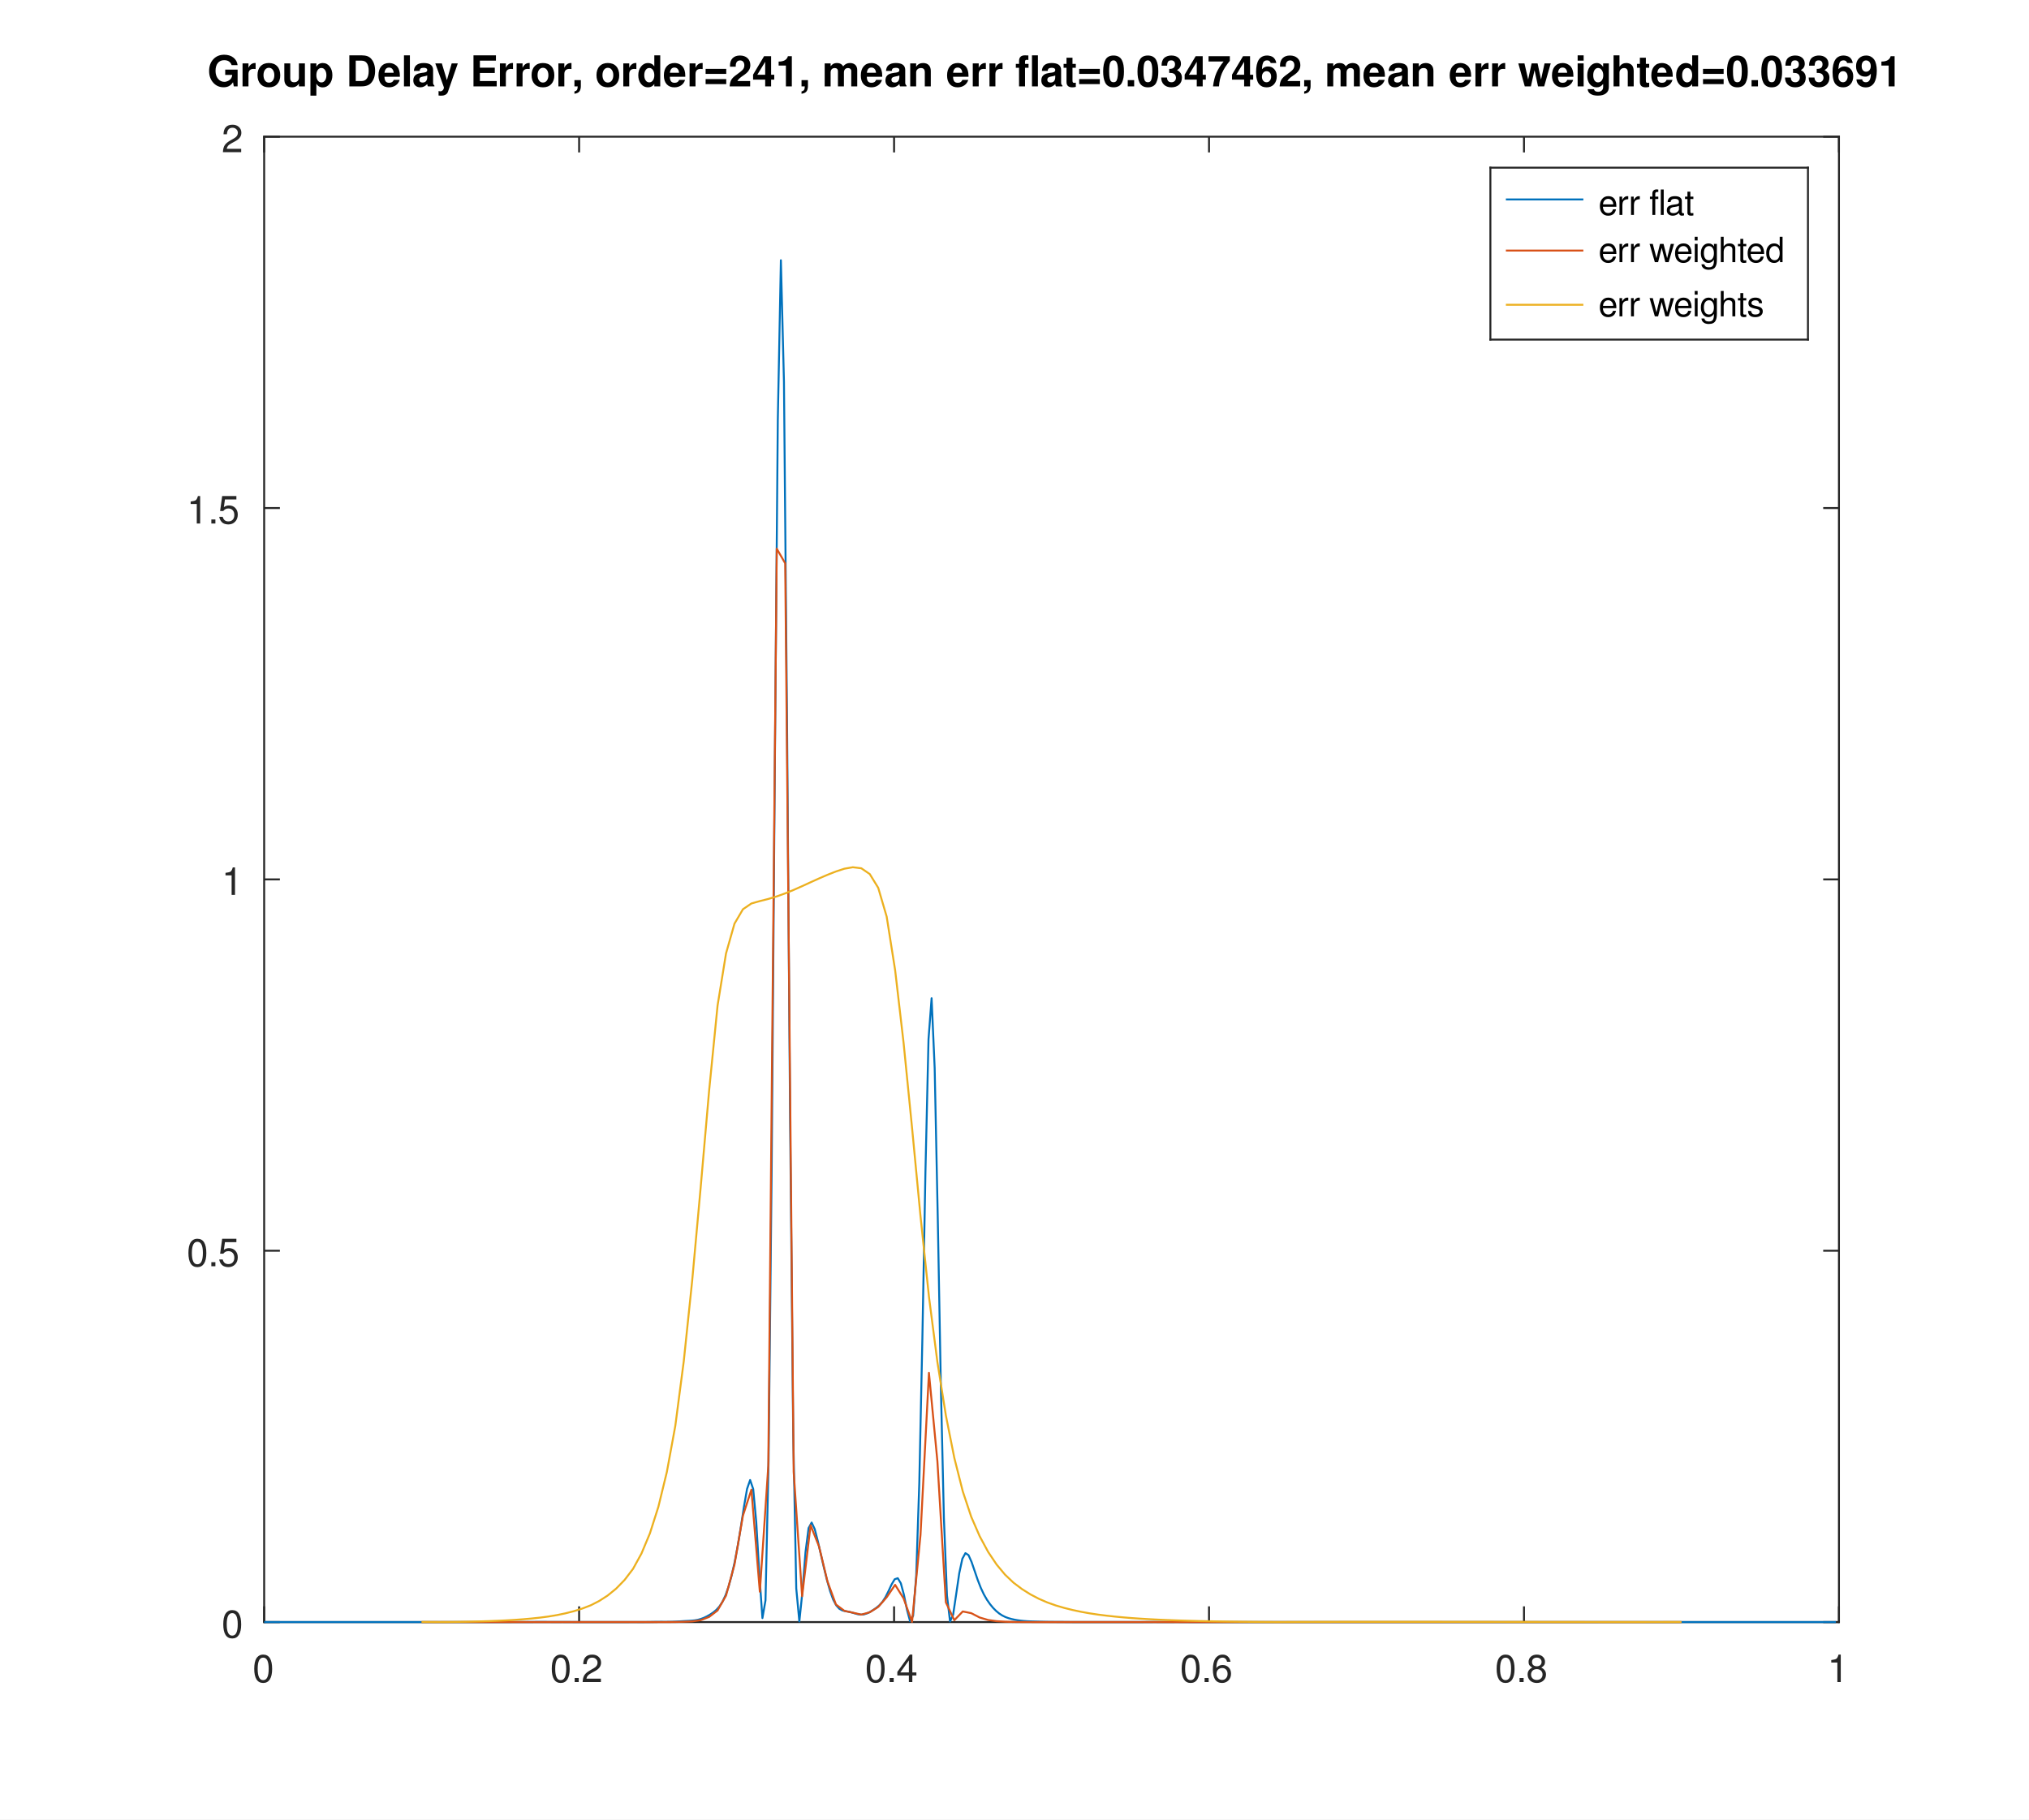
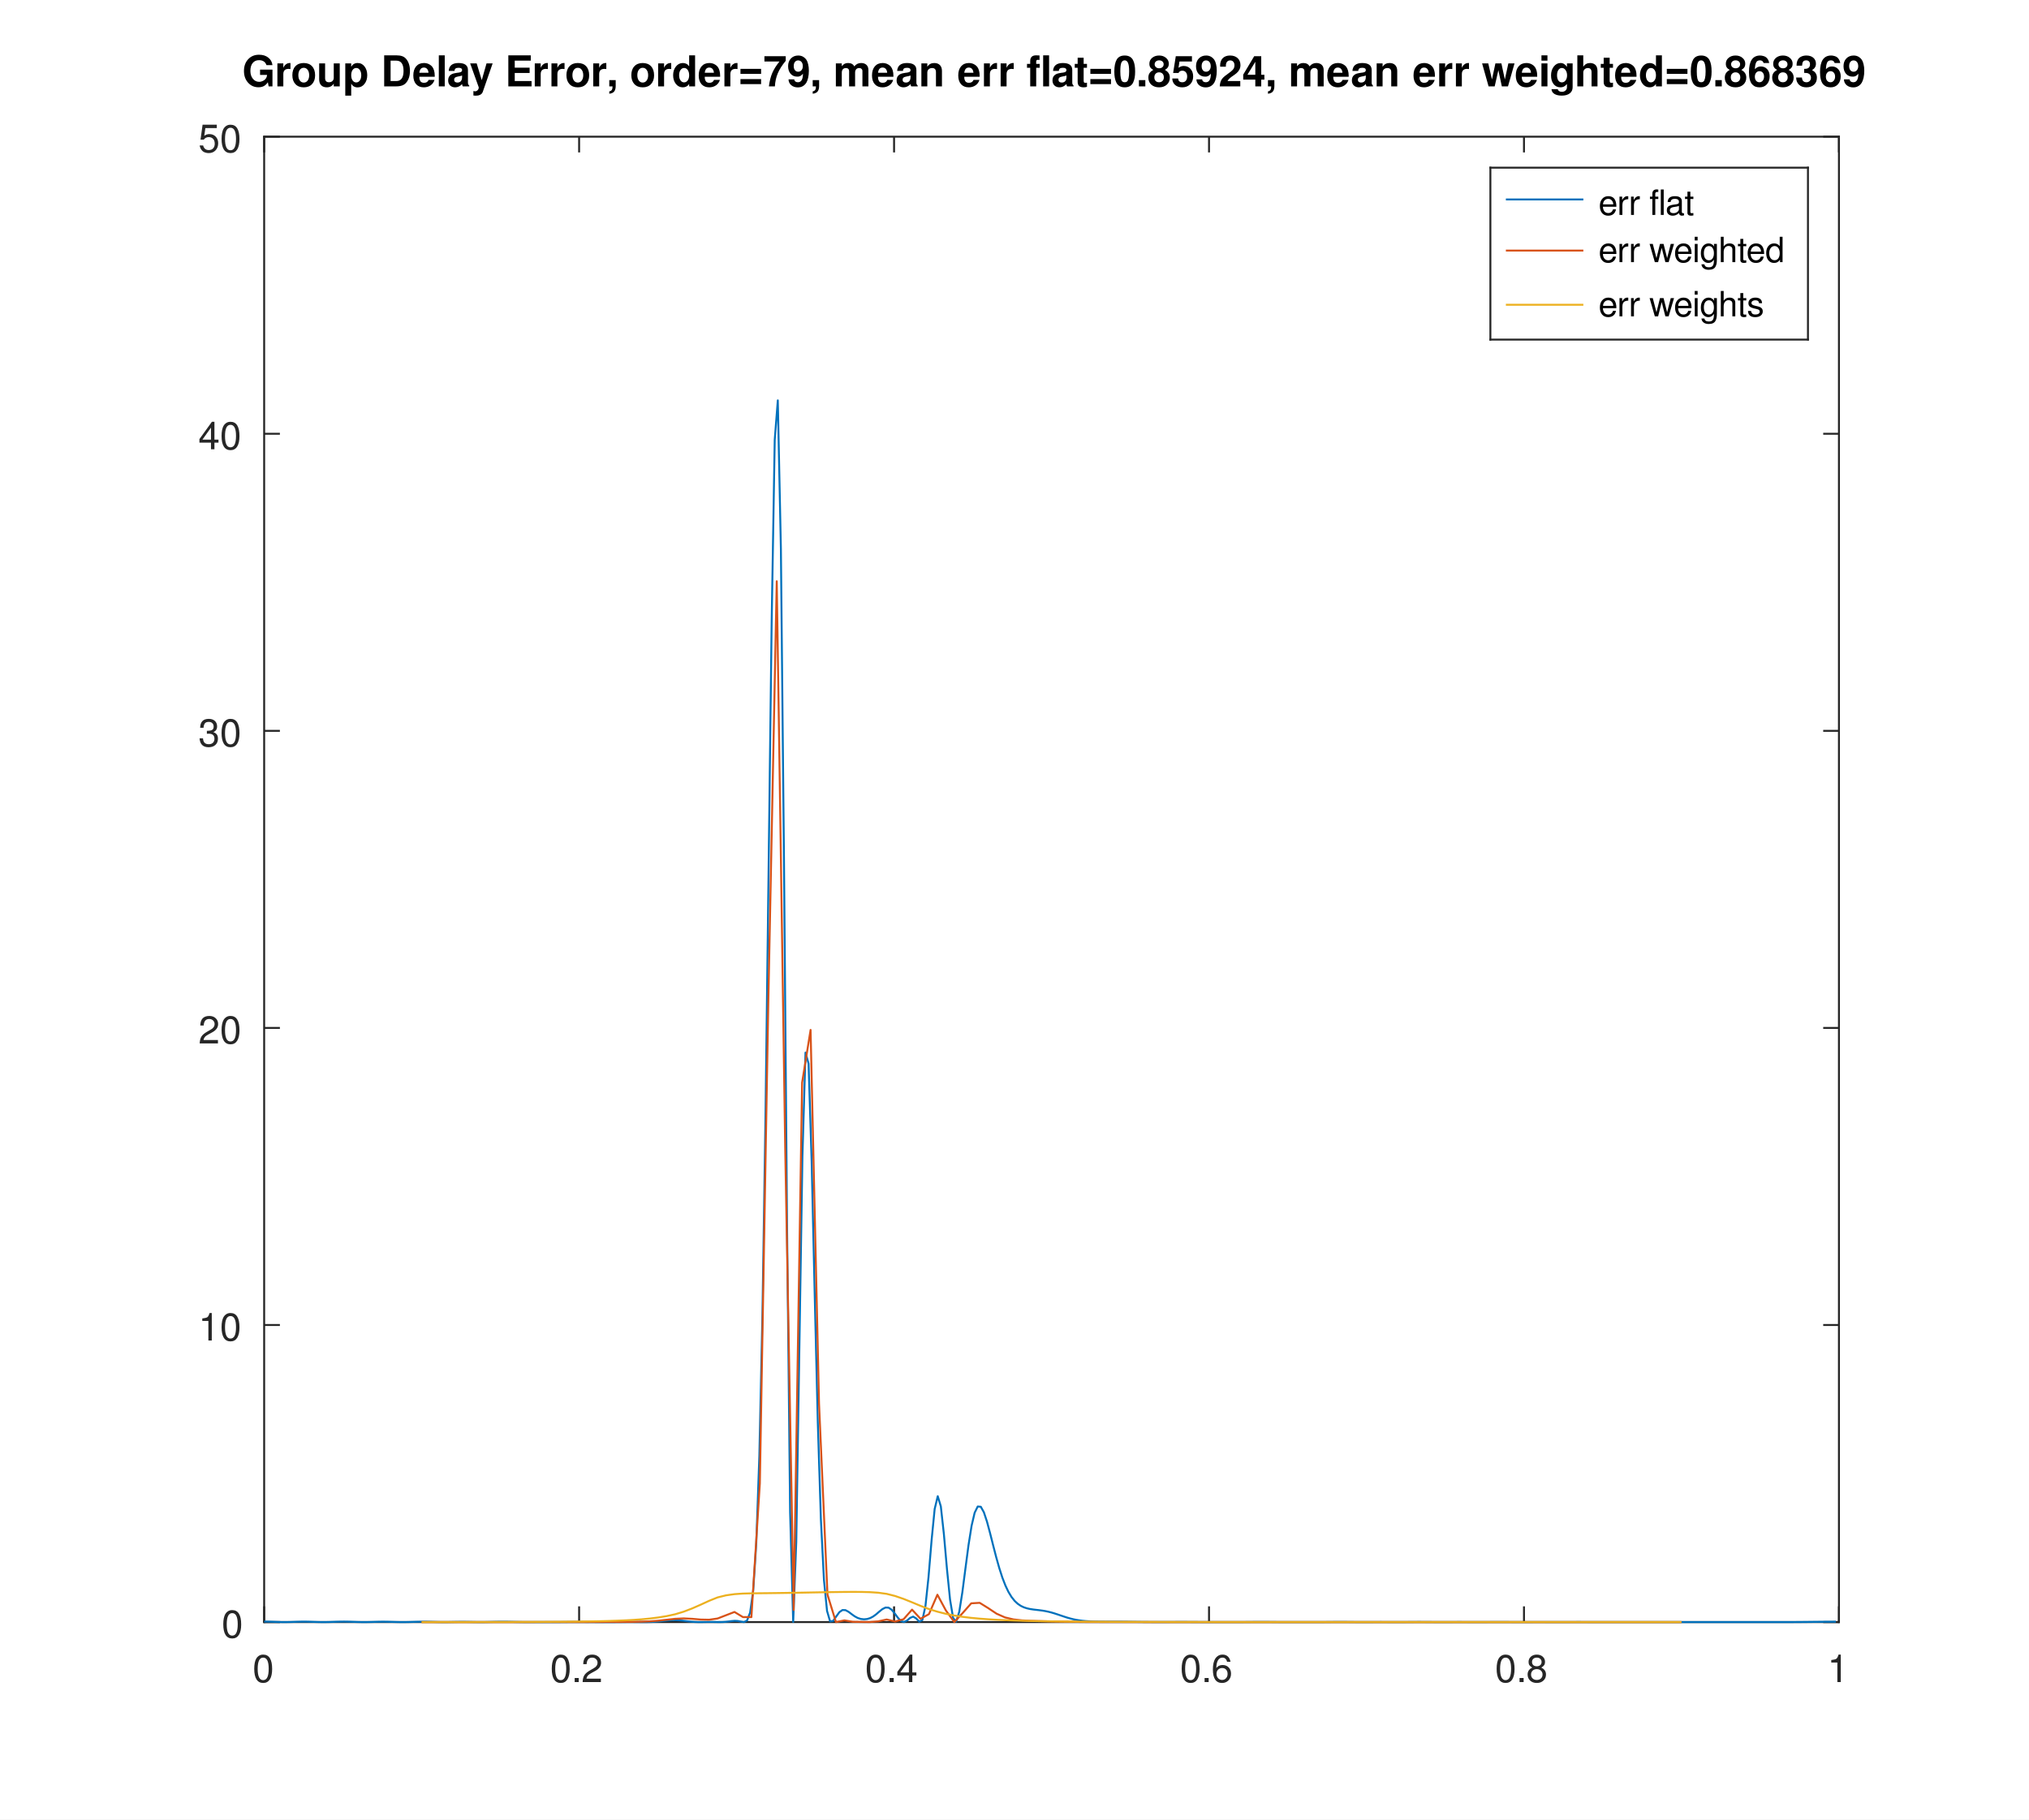
<svg xmlns="http://www.w3.org/2000/svg" height="470pt" viewBox="0 0 524 470" width="524pt">
  <defs />
  <polygon fill="#ffffff" points="0,0 524,0 524,470 0,470" />
  <g>
    <polygon fill="#ffffff" points="0,470 524,470 524,0 0,0" shape-rendering="crispEdges" />
    <clipPath id="cp00524470">
      <polygon points="0,470 524,470 524,0 0,0" />
    </clipPath>
    <g clip-path="url(#cp00524470)">
      <polygon fill="#ffffff" points="68.22,419.007 474.917,419.007 474.917,35.309 68.22,35.309" shape-rendering="crispEdges" />
      <polyline fill="none" points="68.22,419.007 68.22,414.943" stroke="#262626" stroke-linecap="butt" stroke-linejoin="miter" stroke-width="0.5" />
      <polyline fill="none" points="68.22,35.309 68.22,39.373" stroke="#262626" stroke-linecap="butt" stroke-linejoin="miter" stroke-width="0.5" />
      <polyline fill="none" points="149.56,419.007 149.56,414.943" stroke="#262626" stroke-linecap="butt" stroke-linejoin="miter" stroke-width="0.5" />
      <polyline fill="none" points="149.56,35.309 149.56,39.373" stroke="#262626" stroke-linecap="butt" stroke-linejoin="miter" stroke-width="0.5" />
      <polyline fill="none" points="230.899,419.007 230.899,414.943" stroke="#262626" stroke-linecap="butt" stroke-linejoin="miter" stroke-width="0.5" />
      <polyline fill="none" points="230.899,35.309 230.899,39.373" stroke="#262626" stroke-linecap="butt" stroke-linejoin="miter" stroke-width="0.5" />
      <polyline fill="none" points="312.238,419.007 312.238,414.943" stroke="#262626" stroke-linecap="butt" stroke-linejoin="miter" stroke-width="0.5" />
      <polyline fill="none" points="312.238,35.309 312.238,39.373" stroke="#262626" stroke-linecap="butt" stroke-linejoin="miter" stroke-width="0.5" />
      <polyline fill="none" points="393.578,419.007 393.578,414.943" stroke="#262626" stroke-linecap="butt" stroke-linejoin="miter" stroke-width="0.5" />
      <polyline fill="none" points="393.578,35.309 393.578,39.373" stroke="#262626" stroke-linecap="butt" stroke-linejoin="miter" stroke-width="0.5" />
      <polyline fill="none" points="474.917,419.007 474.917,414.943" stroke="#262626" stroke-linecap="butt" stroke-linejoin="miter" stroke-width="0.5" />
      <polyline fill="none" points="474.917,35.309 474.917,39.373" stroke="#262626" stroke-linecap="butt" stroke-linejoin="miter" stroke-width="0.5" />
      <g font-family="FreeSans" font-size="10" font-style="normal" font-weight="normal" transform="translate(65.2201,434.501) rotate(-0,3,-8)" xml:space="preserve">
        <text fill="rgb(38,38,38)" x="0 " y="-0">0</text>
      </g>
      <g font-family="FreeSans" font-size="10" font-style="normal" font-weight="normal" transform="translate(142.06,434.501) rotate(-0,7.5,-8)" xml:space="preserve">
        <text fill="rgb(38,38,38)" x="0 6 9 " y="-0">0.2</text>
      </g>
      <g font-family="FreeSans" font-size="10" font-style="normal" font-weight="normal" transform="translate(223.399,434.501) rotate(-0,7.5,-8)" xml:space="preserve">
        <text fill="rgb(38,38,38)" x="0 6 9 " y="-0">0.4</text>
      </g>
      <g font-family="FreeSans" font-size="10" font-style="normal" font-weight="normal" transform="translate(304.738,434.501) rotate(-0,7.5,-8)" xml:space="preserve">
        <text fill="rgb(38,38,38)" x="0 6 9 " y="-0">0.6</text>
      </g>
      <g font-family="FreeSans" font-size="10" font-style="normal" font-weight="normal" transform="translate(386.078,434.501) rotate(-0,7.5,-8)" xml:space="preserve">
        <text fill="rgb(38,38,38)" x="0 6 9 " y="-0">0.8</text>
      </g>
      <g font-family="FreeSans" font-size="10" font-style="normal" font-weight="normal" transform="translate(471.917,434.501) rotate(-0,3,-8)" xml:space="preserve">
        <text fill="rgb(38,38,38)" x="0 " y="-0">1</text>
      </g>
      <polyline fill="none" points="68.22,419.007 72.284,419.007" stroke="#262626" stroke-linecap="butt" stroke-linejoin="miter" stroke-width="0.5" />
      <polyline fill="none" points="474.917,419.007 470.853,419.007" stroke="#262626" stroke-linecap="butt" stroke-linejoin="miter" stroke-width="0.5" />
-       <polyline fill="none" points="68.22,323.082 72.284,323.082" stroke="#262626" stroke-linecap="butt" stroke-linejoin="miter" stroke-width="0.5" />
-       <polyline fill="none" points="474.917,323.082 470.853,323.082" stroke="#262626" stroke-linecap="butt" stroke-linejoin="miter" stroke-width="0.5" />
-       <polyline fill="none" points="68.22,227.158 72.284,227.158" stroke="#262626" stroke-linecap="butt" stroke-linejoin="miter" stroke-width="0.5" />
-       <polyline fill="none" points="474.917,227.158 470.853,227.158" stroke="#262626" stroke-linecap="butt" stroke-linejoin="miter" stroke-width="0.5" />
-       <polyline fill="none" points="68.22,131.234 72.284,131.234" stroke="#262626" stroke-linecap="butt" stroke-linejoin="miter" stroke-width="0.5" />
-       <polyline fill="none" points="474.917,131.234 470.853,131.234" stroke="#262626" stroke-linecap="butt" stroke-linejoin="miter" stroke-width="0.5" />
+       <polyline fill="none" points="68.22,342.267 72.284,342.267" stroke="#262626" stroke-linecap="butt" stroke-linejoin="miter" stroke-width="0.5" />
+       <polyline fill="none" points="474.917,342.267 470.853,342.267" stroke="#262626" stroke-linecap="butt" stroke-linejoin="miter" stroke-width="0.5" />
+       <polyline fill="none" points="68.22,265.528 72.284,265.528" stroke="#262626" stroke-linecap="butt" stroke-linejoin="miter" stroke-width="0.5" />
+       <polyline fill="none" points="474.917,265.528 470.853,265.528" stroke="#262626" stroke-linecap="butt" stroke-linejoin="miter" stroke-width="0.5" />
+       <polyline fill="none" points="68.22,188.788 72.284,188.788" stroke="#262626" stroke-linecap="butt" stroke-linejoin="miter" stroke-width="0.5" />
+       <polyline fill="none" points="474.917,188.788 470.853,188.788" stroke="#262626" stroke-linecap="butt" stroke-linejoin="miter" stroke-width="0.5" />
+       <polyline fill="none" points="68.22,112.049 72.284,112.049" stroke="#262626" stroke-linecap="butt" stroke-linejoin="miter" stroke-width="0.5" />
+       <polyline fill="none" points="474.917,112.049 470.853,112.049" stroke="#262626" stroke-linecap="butt" stroke-linejoin="miter" stroke-width="0.5" />
      <polyline fill="none" points="68.22,35.309 72.284,35.309" stroke="#262626" stroke-linecap="butt" stroke-linejoin="miter" stroke-width="0.5" />
      <polyline fill="none" points="474.917,35.309 470.853,35.309" stroke="#262626" stroke-linecap="butt" stroke-linejoin="miter" stroke-width="0.5" />
      <g font-family="FreeSans" font-size="10" font-style="normal" font-weight="normal" transform="translate(57.2239,423.007) rotate(-0,6,-4)" xml:space="preserve">
        <text fill="rgb(38,38,38)" x="0 " y="-0">0</text>
      </g>
-       <g font-family="FreeSans" font-size="10" font-style="normal" font-weight="normal" transform="translate(48.2239,327.082) rotate(-0,15,-4)" xml:space="preserve">
-         <text fill="rgb(38,38,38)" x="0 6 9 " y="-0">0.5</text>
+       <g font-family="FreeSans" font-size="10" font-style="normal" font-weight="normal" transform="translate(51.2239,346.267) rotate(-0,12,-4)" xml:space="preserve">
+         <text fill="rgb(38,38,38)" x="0 6 " y="-0">10</text>
      </g>
-       <g font-family="FreeSans" font-size="10" font-style="normal" font-weight="normal" transform="translate(57.2239,231.158) rotate(-0,6,-4)" xml:space="preserve">
-         <text fill="rgb(38,38,38)" x="0 " y="-0">1</text>
+       <g font-family="FreeSans" font-size="10" font-style="normal" font-weight="normal" transform="translate(51.2239,269.528) rotate(-0,12,-4)" xml:space="preserve">
+         <text fill="rgb(38,38,38)" x="0 6 " y="-0">20</text>
      </g>
-       <g font-family="FreeSans" font-size="10" font-style="normal" font-weight="normal" transform="translate(48.2239,135.234) rotate(-0,15,-4)" xml:space="preserve">
-         <text fill="rgb(38,38,38)" x="0 6 9 " y="-0">1.5</text>
+       <g font-family="FreeSans" font-size="10" font-style="normal" font-weight="normal" transform="translate(51.2239,192.788) rotate(-0,12,-4)" xml:space="preserve">
+         <text fill="rgb(38,38,38)" x="0 6 " y="-0">30</text>
      </g>
-       <g font-family="FreeSans" font-size="10" font-style="normal" font-weight="normal" transform="translate(57.2239,39.3095) rotate(-0,6,-4)" xml:space="preserve">
-         <text fill="rgb(38,38,38)" x="0 " y="-0">2</text>
+       <g font-family="FreeSans" font-size="10" font-style="normal" font-weight="normal" transform="translate(51.2239,116.049) rotate(-0,12,-4)" xml:space="preserve">
+         <text fill="rgb(38,38,38)" x="0 6 " y="-0">40</text>
+       </g>
+       <g font-family="FreeSans" font-size="10" font-style="normal" font-weight="normal" transform="translate(51.2239,39.3095) rotate(-0,12,-4)" xml:space="preserve">
+         <text fill="rgb(38,38,38)" x="0 6 " y="-0">50</text>
      </g>
      <polyline fill="none" points="68.22,419.007 474.917,419.007" stroke="#262626" stroke-dasharray="16,0" stroke-linecap="square" stroke-linejoin="miter" stroke-width="0.5" />
      <polyline fill="none" points="68.22,35.309 474.917,35.309" stroke="#262626" stroke-dasharray="16,0" stroke-linecap="square" stroke-linejoin="miter" stroke-width="0.5" />
      <polyline fill="none" points="68.22,419.007 68.22,35.309" stroke="#262626" stroke-dasharray="16,0" stroke-linecap="square" stroke-linejoin="miter" stroke-width="0.5" />
      <polyline fill="none" points="474.917,419.007 474.917,35.309" stroke="#262626" stroke-dasharray="16,0" stroke-linecap="square" stroke-linejoin="miter" stroke-width="0.5" />
-       <g font-family="FreeSans" font-size="11" font-style="normal" font-weight="bold" transform="translate(53.5686,25.3095) rotate(-0,218,0)" xml:space="preserve">
-         <text fill="rgb(0,0,0)" x="0 8 12 19 26 33 36 44 50 53 59 65 68 75 79 83 90 94 97 100 107 111 118 124 128 134 140 146 152 155 158 168 174 180 187 190 196 200 204 207 211 214 220 224 230 236 239 245 251 257 263 269 275 281 284 287 297 303 309 316 319 325 329 333 336 345 351 354 361 368 372 378 385 391 397 400 406 412 418 424 430 " y="-3">Group Delay Error, order=241, mean err flat=0.0347462, mean err weighted=0.033691</text>
+       <g font-family="FreeSans" font-size="11" font-style="normal" font-weight="bold" transform="translate(62.5686,25.3095) rotate(-0,209,0)" xml:space="preserve">
+         <text fill="rgb(0,0,0)" x="0 8 12 19 26 33 36 44 50 53 59 65 68 75 79 83 90 94 97 100 107 111 118 124 128 134 140 146 149 152 162 168 174 181 184 190 194 198 201 205 208 214 218 224 230 233 239 245 251 257 263 266 269 279 285 291 298 301 307 311 315 318 327 333 336 343 350 354 360 367 373 379 382 388 394 400 406 412 " y="-3">Group Delay Error, order=79, mean err flat=0.85924, mean err weighted=0.868369</text>
      </g>
-       <polyline fill="none" points="68.22,419.007 69.014,419.007 69.809,419.007 70.603,419.007 71.397,419.007 72.192,419.007 72.986,419.007 73.78,419.007 74.575,419.007 75.369,419.007 76.163,419.007 76.958,419.007 77.752,419.007 78.546,419.007 79.341,419.007 80.135,419.007 80.929,419.007 81.724,419.007 82.518,419.007 83.312,419.007 84.107,419.007 84.901,419.007 85.695,419.007 86.49,419.007 87.284,419.007 88.078,419.007 88.873,419.007 89.667,419.007 90.461,419.007 91.256,419.007 92.05,419.006 92.844,419.007 93.639,419.007 94.433,419.007 95.227,419.007 96.022,419.007 96.816,419.007 97.61,419.007 98.405,419.006 99.199,419.006 99.993,419.007 100.788,419.007 101.582,419.007 102.376,419.007 103.171,419.007 103.965,419.007 104.759,419.006 105.554,419.006 106.348,419.006 107.142,419.007 107.937,419.007 108.731,419.007 109.525,419.007 110.32,419.007 111.114,419.006 111.908,419.006 112.703,419.006 113.497,419.006 114.291,419.007 115.086,419.007 115.88,419.007 116.674,419.006 117.469,419.006 118.263,419.006 119.057,419.006 119.852,419.006 120.646,419.006 121.44,419.006 122.235,419.006 123.029,419.006 123.823,419.006 124.618,419.005 125.412,419.005 126.206,419.004 127.001,419.005 127.795,419.005 128.589,419.005 129.384,419.005 130.178,419.004 130.972,419.002 131.767,419 132.561,418.998 133.355,418.998 134.15,418.998 134.944,418.998 135.738,418.997 136.533,418.993 137.327,418.988 138.121,418.982 138.916,418.977 139.71,418.975 140.504,418.977 141.299,418.982 142.093,418.985 142.887,418.987 143.681,418.987 144.476,418.986 145.27,418.985 146.064,418.987 146.859,418.992 147.653,418.998 148.447,419.002 149.242,419.004 150.036,419.004 150.83,419.003 151.625,419.002 152.419,419.002 153.213,419.003 154.008,419.005 154.802,419.006 155.596,419.006 156.391,419.006 157.185,419.006 157.979,419.007 158.774,419.006 159.568,419.007 160.362,419.006 161.157,419.005 161.951,419.002 162.745,418.998 163.54,418.997 164.334,418.999 165.128,419 165.923,419.001 166.717,418.998 167.511,418.991 168.306,418.98 169.1,418.966 169.894,418.956 170.689,418.953 171.483,418.954 172.277,418.954 173.072,418.944 173.866,418.922 174.66,418.883 175.455,418.832 176.249,418.778 177.043,418.731 177.838,418.689 178.632,418.639 179.426,418.557 180.221,418.417 181.015,418.198 181.809,417.893 182.604,417.508 183.398,417.055 184.192,416.526 184.987,415.87 185.781,414.993 186.575,413.771 187.37,412.081 188.164,409.826 188.958,406.947 189.753,403.411 190.547,399.198 191.341,394.356 192.136,389.196 192.93,384.607 193.724,382.311 194.519,384.634 195.313,393.248 196.107,406.749 196.902,417.975 197.696,413.384 198.49,377.337 199.285,302.346 200.079,200.945 200.873,108.46 201.668,67.226 202.462,98.632 203.256,186.675 204.051,289.794 204.845,369.533 205.639,410.323 206.434,418.843 207.228,411.181 208.022,400.966 208.817,394.738 209.611,393.296 210.405,394.983 211.2,398.061 211.994,401.528 212.788,404.973 213.583,408.201 214.377,411.007 215.171,413.197 215.966,414.693 216.76,415.57 217.554,416.003 218.349,416.196 219.143,416.329 219.937,416.514 220.731,416.757 221.526,416.978 222.32,417.084 223.114,417.016 223.909,416.767 224.703,416.373 225.497,415.889 226.292,415.342 227.086,414.686 227.88,413.802 228.675,412.572 229.469,410.987 230.263,409.274 231.058,407.945 231.852,407.67 232.646,408.986 233.441,411.954 234.235,415.845 235.029,418.778 235.824,417.365 236.618,406.897 237.412,383.088 238.207,345.789 239.001,302.647 239.795,268.448 240.59,257.86 241.384,275.89 242.178,314.353 242.973,357.622 243.767,392.155 244.561,412.121 245.356,418.848 246.15,417.102 246.944,411.781 247.739,406.355 248.533,402.65 249.327,401.199 250.122,401.707 250.916,403.484 251.71,405.804 252.505,408.127 253.299,410.17 254.093,411.86 254.888,413.239 255.682,414.381 256.476,415.342 257.271,416.145 258.065,416.799 258.859,417.311 259.654,417.7 260.448,417.993 261.242,418.216 262.037,418.392 262.831,418.531 263.625,418.64 264.42,418.721 265.214,418.779 266.008,418.819 266.803,418.85 267.597,418.876 268.391,418.9 269.186,418.923 269.98,418.942 270.774,418.956 271.569,418.964 272.363,418.969 273.157,418.972 273.952,418.976 274.746,418.982 275.54,418.989 276.335,418.996 277.129,419 277.923,419.002 278.718,419.002 279.512,419.002 280.306,419.002 281.101,419.003 281.895,419.005 282.689,419.006 283.484,419.007 284.278,419.006 285.072,419.006 285.867,419.007 286.661,419.007 287.455,419.007 288.25,419.006 289.044,419.006 289.838,419.004 290.633,419.002 291.427,419.001 292.221,419.001 293.016,419.002 293.81,419.003 294.604,419.002 295.399,418.999 296.193,418.994 296.987,418.989 297.781,418.985 298.576,418.985 299.37,418.988 300.164,418.991 300.959,418.992 301.753,418.991 302.547,418.989 303.342,418.985 304.136,418.984 304.93,418.987 305.725,418.992 306.519,418.997 307.313,419.001 308.108,419.002 308.902,419.002 309.696,419.001 310.491,419 311.285,419 312.079,419.002 312.874,419.004 313.668,419.006 314.462,419.006 315.257,419.006 316.051,419.006 316.845,419.005 317.64,419.004 318.434,419.004 319.228,419.005 320.023,419.006 320.817,419.007 321.611,419.007 322.406,419.007 323.2,419.006 323.994,419.006 324.789,419.005 325.583,419.006 326.377,419.006 327.172,419.007 327.966,419.006 328.76,419.007 329.555,419.007 330.349,419.006 331.143,419.006 331.938,419.006 332.732,419.006 333.526,419.007 334.321,419.006 335.115,419.006 335.909,419.007 336.704,419.006 337.498,419.006 338.292,419.006 339.087,419.006 339.881,419.007 340.675,419.007 341.47,419.006 342.264,419.006 343.058,419.007 343.853,419.006 344.647,419.006 345.441,419.006 346.236,419.006 347.03,419.007 347.824,419.006 348.619,419.006 349.413,419.007 350.207,419.007 351.002,419.006 351.796,419.006 352.59,419.006 353.385,419.007 354.179,419.006 354.973,419.006 355.768,419.006 356.562,419.007 357.356,419.006 358.151,419.006 358.945,419.006 359.739,419.007 360.534,419.007 361.328,419.006 362.122,419.006 362.917,419.007 363.711,419.007 364.505,419.006 365.3,419.006 366.094,419.006 366.888,419.007 367.683,419.006 368.477,419.006 369.271,419.006 370.066,419.007 370.86,419.006 371.654,419.006 372.449,419.006 373.243,419.007 374.037,419.007 374.832,419.006 375.626,419.006 376.42,419.007 377.215,419.007 378.009,419.006 378.803,419.006 379.597,419.006 380.392,419.007 381.186,419.006 381.98,419.006 382.775,419.006 383.569,419.007 384.363,419.007 385.158,419.006 385.952,419.006 386.746,419.007 387.541,419.007 388.335,419.006 389.129,419.006 389.924,419.007 390.718,419.007 391.512,419.006 392.307,419.006 393.101,419.007 393.895,419.007 394.69,419.007 395.484,419.006 396.278,419.006 397.073,419.007 397.867,419.007 398.661,419.006 399.456,419.006 400.25,419.007 401.044,419.007 401.839,419.006 402.633,419.006 403.427,419.007 404.222,419.007 405.016,419.007 405.81,419.006 406.605,419.007 407.399,419.007 408.193,419.007 408.988,419.006 409.782,419.007 410.576,419.007 411.371,419.007 412.165,419.006 412.959,419.007 413.754,419.007 414.548,419.007 415.342,419.007 416.137,419.007 416.931,419.007 417.725,419.007 418.52,419.007 419.314,419.007 420.108,419.007 420.903,419.007 421.697,419.007 422.491,419.007 423.286,419.007 424.08,419.007 424.874,419.007 425.669,419.007 426.463,419.007 427.257,419.007 428.052,419.007 428.846,419.007 429.64,419.007 430.435,419.007 431.229,419.007 432.023,419.007 432.818,419.007 433.612,419.007 434.406,419.007 435.201,419.007 435.995,419.007 436.789,419.007 437.584,419.007 438.378,419.007 439.172,419.007 439.967,419.007 440.761,419.007 441.555,419.007 442.35,419.007 443.144,419.007 443.938,419.007 444.733,419.007 445.527,419.007 446.321,419.007 447.116,419.007 447.91,419.007 448.704,419.007 449.499,419.007 450.293,419.007 451.087,419.007 451.882,419.007 452.676,419.007 453.47,419.007 454.264,419.007 455.059,419.007 455.853,419.007 456.647,419.007 457.442,419.007 458.236,419.007 459.03,419.007 459.825,419.007 460.619,419.007 461.413,419.007 462.208,419.007 463.002,419.007 463.796,419.007 464.591,419.007 465.385,419.007 466.179,419.007 466.974,419.007 467.768,419.007 468.562,419.007 469.357,419.007 470.151,419.007 470.945,419.007 471.74,419.007 472.534,419.007 473.328,419.007 474.123,419.007" stroke="#0071bc" stroke-linecap="butt" stroke-linejoin="round" stroke-width="0.5" />
-       <polyline fill="none" points="108.89,419.007 111.073,419.007 113.257,419.007 115.441,419.007 117.624,419.007 119.808,419.007 121.991,419.007 124.175,419.007 126.359,419.007 128.542,419.007 130.726,419.007 132.91,419.007 135.093,419.007 137.277,419.006 139.46,419.006 141.644,419.006 143.828,419.006 146.011,419.006 148.195,419.006 150.378,419.006 152.562,419.006 154.746,419.007 156.929,419.007 159.113,419.007 161.296,419.006 163.48,419.006 165.664,419.006 167.847,419.004 170.031,418.999 172.214,418.996 174.398,418.976 176.582,418.918 178.765,418.827 180.949,418.52 183.133,417.671 185.316,416.002 187.5,412.165 189.683,404.156 191.867,391.52 194.051,384.804 196.234,411.167 198.418,378.669 200.601,141.742 202.785,145.521 204.969,380.196 207.152,412.329 209.336,393.989 211.519,399.477 213.703,408.535 215.887,414.466 218.07,416.104 220.254,416.579 222.437,417.077 224.621,416.475 226.805,415.098 228.988,412.599 231.172,409.387 233.355,412.888 235.539,418.952 237.723,396.513 239.906,354.643 242.09,377.488 244.274,413.906 246.457,418.519 248.641,416.264 250.824,416.704 253.008,417.825 255.192,418.467 257.375,418.772 259.559,418.912 261.742,418.967 263.926,418.99 266.11,418.999 268.293,419.003 270.477,419.005 272.66,419.006 274.844,419.006 277.028,419.006 279.211,419.007 281.395,419.007 283.578,419.007 285.762,419.007 287.946,419.007 290.129,419.007 292.313,419.007 294.496,419.007 296.68,419.007 298.864,419.006 301.047,419.007 303.231,419.007 305.415,419.007 307.598,419.007 309.782,419.007 311.965,419.007 314.149,419.007 316.333,419.007 318.516,419.007 320.7,419.007 322.883,419.007 325.067,419.007 327.251,419.007 329.434,419.007 331.618,419.007 333.801,419.007 335.985,419.007 338.169,419.007 340.352,419.007 342.536,419.007 344.719,419.007 346.903,419.007 349.087,419.007 351.27,419.007 353.454,419.007 355.638,419.007 357.821,419.007 360.005,419.007 362.188,419.007 364.372,419.007 366.556,419.007 368.739,419.007 370.923,419.007 373.106,419.007 375.29,419.007 377.474,419.007 379.657,419.007 381.841,419.007 384.024,419.007 386.208,419.007 388.392,419.007 390.575,419.007 392.759,419.007 394.942,419.007 397.126,419.007 399.31,419.007 401.493,419.007 403.677,419.007 405.86,419.007 408.044,419.007 410.228,419.007 412.411,419.007 414.595,419.007 416.779,419.007 418.962,419.007 421.146,419.007 423.329,419.007 425.513,419.007 427.697,419.007 429.88,419.007 432.064,419.007 434.247,419.007" stroke="#d85218" stroke-linecap="butt" stroke-linejoin="round" stroke-width="0.5" />
-       <polyline fill="none" points="108.89,418.968 111.073,418.982 113.257,418.997 115.441,418.991 117.624,418.963 119.808,418.928 121.991,418.882 124.175,418.826 126.359,418.757 128.542,418.673 130.726,418.571 132.91,418.44 135.093,418.281 137.277,418.088 139.46,417.854 141.644,417.569 143.828,417.202 146.011,416.75 148.195,416.194 150.378,415.513 152.562,414.671 154.746,413.555 156.929,412.149 159.113,410.374 161.296,408.134 163.48,405.267 165.664,401.296 167.847,396.078 170.031,389.222 172.214,380.251 174.398,368.348 176.582,351.658 178.765,330.762 180.949,306.761 183.133,281.749 185.316,259.754 187.5,246.283 189.683,238.602 191.867,234.876 194.051,233.385 196.234,232.764 198.418,232.213 200.601,231.553 202.785,230.771 204.969,229.879 207.152,228.907 209.336,227.903 211.519,226.916 213.703,225.976 215.887,225.115 218.07,224.399 220.254,224.021 222.437,224.286 224.621,225.783 226.805,229.337 228.988,236.773 231.172,250.596 233.355,269.371 235.539,291.287 237.723,314.139 239.906,334.941 242.09,351.843 244.274,365.607 246.457,376.593 248.641,385.237 250.824,391.807 253.008,396.832 255.192,400.879 257.375,404.136 259.559,406.761 261.742,408.828 263.926,410.477 266.11,411.848 268.293,412.988 270.477,413.938 272.66,414.711 274.844,415.348 277.028,415.891 279.211,416.353 281.395,416.746 283.578,417.074 285.762,417.35 287.946,417.589 290.129,417.796 292.313,417.974 294.496,418.125 296.68,418.254 298.864,418.367 301.047,418.465 303.231,418.551 305.415,418.624 307.598,418.687 309.782,418.742 311.965,418.79 314.149,418.832 316.333,418.868 318.516,418.899 320.7,418.926 322.883,418.949 325.067,418.97 327.251,418.987 329.434,419 331.618,418.999 333.801,418.988 335.985,418.978 338.169,418.971 340.352,418.965 342.536,418.96 344.719,418.955 346.903,418.952 349.087,418.95 351.27,418.948 353.454,418.947 355.638,418.946 357.821,418.946 360.005,418.946 362.188,418.947 364.372,418.948 366.556,418.949 368.739,418.951 370.923,418.952 373.106,418.954 375.29,418.956 377.474,418.958 379.657,418.961 381.841,418.963 384.024,418.965 386.208,418.968 388.392,418.971 390.575,418.973 392.759,418.976 394.942,418.978 397.126,418.981 399.31,418.984 401.493,418.986 403.677,418.989 405.86,418.992 408.044,418.994 410.228,418.997 412.411,418.999 414.595,419.002 416.779,419.005 418.962,419.005 421.146,419.004 423.329,419.001 425.513,418.999 427.697,418.997 429.88,418.995 432.064,418.992 434.247,418.99" stroke="#ecb01f" stroke-linecap="butt" stroke-linejoin="round" stroke-width="0.5" />
+       <polyline fill="none" points="68.22,418.876 69.014,418.883 69.809,418.904 70.603,418.932 71.397,418.963 72.192,418.989 72.986,419.004 73.78,419.005 74.575,418.993 75.369,418.97 76.163,418.941 76.958,418.915 77.752,418.897 78.546,418.891 79.341,418.899 80.135,418.919 80.929,418.946 81.724,418.973 82.518,418.995 83.312,419.006 84.107,419.003 84.901,418.987 85.695,418.962 86.49,418.932 87.284,418.906 88.078,418.888 88.873,418.882 89.667,418.891 90.461,418.912 91.256,418.94 92.05,418.968 92.844,418.992 93.639,419.005 94.433,419.005 95.227,418.993 96.022,418.972 96.816,418.948 97.61,418.926 98.405,418.912 99.199,418.909 99.993,418.918 100.788,418.936 101.582,418.96 102.376,418.983 103.171,419 103.965,419.007 104.759,419.002 105.554,418.986 106.348,418.963 107.142,418.939 107.937,418.917 108.731,418.904 109.525,418.902 110.32,418.911 111.114,418.929 111.908,418.952 112.703,418.976 113.497,418.995 114.291,419.005 115.086,419.006 115.88,418.997 116.674,418.983 117.469,418.968 118.263,418.955 119.057,418.948 119.852,418.949 120.646,418.957 121.44,418.971 122.235,418.986 123.029,418.999 123.823,419.006 124.618,419.005 125.412,418.996 126.206,418.979 127.001,418.96 127.795,418.94 128.589,418.924 129.384,418.915 130.178,418.915 130.972,418.922 131.767,418.936 132.561,418.954 133.355,418.972 134.15,418.987 134.944,418.998 135.738,419.005 136.533,419.007 137.327,419.006 138.121,419.003 138.916,419.001 139.71,419.001 140.504,419.002 141.299,419.004 142.093,419.006 142.887,419.007 143.681,419.005 144.476,419.001 145.27,418.996 146.064,418.989 146.859,418.983 147.653,418.978 148.447,418.975 149.242,418.975 150.036,418.978 150.83,418.982 151.625,418.988 152.419,418.993 153.213,418.997 154.008,419.001 154.802,419.003 155.596,419.004 156.391,419.004 157.185,419.004 157.979,419.002 158.774,419 159.568,418.996 160.362,418.992 161.157,418.988 161.951,418.984 162.745,418.983 163.54,418.985 164.334,418.991 165.128,418.999 165.923,419.005 166.717,419.006 167.511,418.996 168.306,418.969 169.1,418.924 169.894,418.86 170.689,418.781 171.483,418.695 172.277,418.616 173.072,418.554 173.866,418.523 174.66,418.528 175.455,418.571 176.249,418.644 177.043,418.737 177.838,418.831 178.632,418.913 179.426,418.971 180.221,419.001 181.015,419.006 181.809,418.995 182.604,418.981 183.398,418.975 184.192,418.982 184.987,418.997 185.781,419.007 186.575,418.993 187.37,418.94 188.164,418.849 188.958,418.744 189.753,418.68 190.547,418.719 191.341,418.877 192.136,419.006 192.93,418.603 193.724,416.555 194.519,410.883 195.313,398.613 196.107,376.035 196.902,339.651 197.696,288.092 198.49,224.844 199.285,160.692 200.079,113.59 200.873,103.42 201.668,141.696 202.462,221.528 203.256,316.247 204.051,390.626 204.845,418.96 205.639,398.315 206.434,348.41 207.228,298.7 208.022,271.898 208.817,274.746 209.611,299.956 210.405,334.546 211.2,367.372 211.994,392.358 212.788,408.12 213.583,416.109 214.377,418.832 215.171,418.71 215.966,417.555 216.76,416.458 217.554,415.897 218.349,415.921 219.143,416.354 219.937,416.954 220.731,417.523 221.526,417.95 222.32,418.202 223.114,418.289 223.909,418.22 224.703,417.986 225.497,417.57 226.292,416.983 227.086,416.296 227.88,415.656 228.675,415.258 229.469,415.28 230.263,415.805 231.058,416.752 231.852,417.853 232.646,418.719 233.441,419.003 234.235,418.627 235.029,417.936 235.824,417.595 236.618,418.066 237.412,418.902 238.207,418.486 239.001,414.863 239.795,407.39 240.59,397.847 241.384,389.788 242.178,386.49 242.973,389.111 243.767,396.326 244.561,405.322 245.356,413.196 246.15,417.96 246.944,418.88 247.739,416.314 248.533,411.308 249.327,405.172 250.122,399.138 250.916,394.146 251.71,390.754 252.505,389.149 253.299,389.216 254.093,390.647 254.888,393.042 255.682,395.993 256.476,399.146 257.271,402.225 258.065,405.046 258.859,407.506 259.654,409.565 260.448,411.23 261.242,412.537 262.037,413.535 262.831,414.277 263.625,414.815 264.42,415.194 265.214,415.453 266.008,415.629 266.803,415.75 267.597,415.845 268.391,415.935 269.186,416.039 269.98,416.171 270.774,416.338 271.569,416.542 272.363,416.778 273.157,417.037 273.952,417.307 274.746,417.575 275.54,417.829 276.335,418.059 277.129,418.259 277.923,418.426 278.718,418.56 279.512,418.665 280.306,418.742 281.101,418.799 281.895,418.838 282.689,418.865 283.484,418.882 284.278,418.892 285.072,418.897 285.867,418.9 286.661,418.901 287.455,418.901 288.25,418.903 289.044,418.906 289.838,418.911 290.633,418.918 291.427,418.927 292.221,418.937 293.016,418.948 293.81,418.958 294.604,418.967 295.399,418.974 296.193,418.98 296.987,418.984 297.781,418.987 298.576,418.989 299.37,418.99 300.164,418.989 300.959,418.988 301.753,418.986 302.547,418.984 303.342,418.982 304.136,418.98 304.93,418.979 305.725,418.98 306.519,418.981 307.313,418.984 308.108,418.989 308.902,418.993 309.696,418.998 310.491,419.002 311.285,419.004 312.079,419.006 312.874,419.007 313.668,419.006 314.462,419.006 315.257,419.005 316.051,419.005 316.845,419.005 317.64,419.006 318.434,419.007 319.228,419.006 320.023,419.005 320.817,419.001 321.611,418.996 322.406,418.99 323.2,418.984 323.994,418.978 324.789,418.974 325.583,418.972 326.377,418.973 327.172,418.976 327.966,418.982 328.76,418.988 329.555,418.995 330.349,419.001 331.143,419.005 331.938,419.006 332.732,419.006 333.526,419.005 334.321,419.003 335.115,419.001 335.909,419 336.704,419 337.498,419.002 338.292,419.004 339.087,419.006 339.881,419.007 340.675,419.006 341.47,419.003 342.264,418.998 343.058,418.991 343.853,418.985 344.647,418.979 345.441,418.975 346.236,418.974 347.03,418.976 347.824,418.981 348.619,418.987 349.413,418.994 350.207,419 351.002,419.004 351.796,419.006 352.59,419.006 353.385,419.004 354.179,419.001 354.973,418.998 355.768,418.996 356.562,418.995 357.356,418.996 358.151,418.999 358.945,419.002 359.739,419.005 360.534,419.006 361.328,419.006 362.122,419.004 362.917,419 363.711,418.995 364.505,418.989 365.3,418.984 366.094,418.981 366.888,418.981 367.683,418.983 368.477,418.987 369.271,418.992 370.066,418.998 370.86,419.003 371.654,419.006 372.449,419.007 373.243,419.005 374.037,419.003 374.832,419 375.626,418.997 376.42,418.995 377.215,418.995 378.009,418.996 378.803,418.999 379.597,419.002 380.392,419.004 381.186,419.006 381.98,419.006 382.775,419.005 383.569,419.002 384.363,418.998 385.158,418.994 385.952,418.99 386.746,418.988 387.541,418.988 388.335,418.99 389.129,418.993 389.924,418.997 390.718,419.001 391.512,419.005 392.307,419.006 393.101,419.006 393.895,419.005 394.69,419.003 395.484,419 396.278,418.998 397.073,418.997 397.867,418.997 398.661,418.998 399.456,419 400.25,419.003 401.044,419.005 401.839,419.006 402.633,419.006 403.427,419.005 404.222,419.003 405.016,419.001 405.81,418.998 406.605,418.996 407.399,418.995 408.193,418.995 408.988,418.997 409.782,418.999 410.576,419.001 411.371,419.004 412.165,419.006 412.959,419.007 413.754,419.006 414.548,419.005 415.342,419.004 416.137,419.002 416.931,419.001 417.725,419 418.52,419 419.314,419.001 420.108,419.003 420.903,419.004 421.697,419.006 422.491,419.006 423.286,419.007 424.08,419.006 424.874,419.005 425.669,419.003 426.463,419.002 427.257,419.001 428.052,419.001 428.846,419.001 429.64,419.002 430.435,419.003 431.229,419.004 432.023,419.006 432.818,419.006 433.612,419.007 434.406,419.006 435.201,419.006 435.995,419.005 436.789,419.004 437.584,419.004 438.378,419.003 439.172,419.004 439.967,419.004 440.761,419.005 441.555,419.006 442.35,419.006 443.144,419.007 443.938,419.007 444.733,419.006 445.527,419.006 446.321,419.005 447.116,419.005 447.91,419.005 448.704,419.005 449.499,419.005 450.293,419.006 451.087,419.006 451.882,419.006 452.676,419.007 453.47,419.007 454.264,419.006 455.059,419.006 455.853,419.006 456.647,419.006 457.442,419.006 458.236,419.006 459.03,419.006 459.825,419.007 460.619,419.006 461.413,419.005 462.208,419.003 463.002,419 463.796,418.996 464.591,418.991 465.385,418.984 466.179,418.977 466.974,418.968 467.768,418.959 468.562,418.95 469.357,418.942 470.151,418.934 470.945,418.927 471.74,418.921 472.534,418.916 473.328,418.912 474.123,418.91" stroke="#0071bc" stroke-linecap="butt" stroke-linejoin="round" stroke-width="0.5" />
+       <polyline fill="none" points="108.89,419.006 111.073,419.006 113.257,419.007 115.441,419.006 117.624,419.006 119.808,419.006 121.991,419.006 124.175,419.006 126.359,419.006 128.542,419.005 130.726,419.005 132.91,419.004 135.093,419.002 137.277,419 139.46,418.998 141.644,418.997 143.828,418.996 146.011,418.996 148.195,418.994 150.378,418.99 152.562,418.984 154.746,418.976 156.929,418.968 159.113,418.962 161.296,418.955 163.48,418.941 165.664,418.903 167.847,418.814 170.031,418.646 172.214,418.4 174.398,418.161 176.582,418.059 178.765,418.163 180.949,418.351 183.133,418.397 185.316,418.082 187.5,417.238 189.683,416.395 191.867,417.716 194.051,417.728 196.234,383.192 198.418,258.978 200.601,150.144 202.785,296.621 204.969,415.897 207.152,279.653 209.336,266.04 211.519,362.552 213.703,411.925 215.887,419.007 218.07,418.562 220.254,418.933 222.437,418.965 224.621,418.993 226.805,418.817 228.988,418.34 231.172,418.856 233.355,418.266 235.539,415.791 237.723,418.149 239.906,416.955 242.09,411.938 244.274,415.999 246.457,418.998 248.641,416.64 250.824,414.162 253.008,414.033 255.192,415.388 257.375,416.841 259.559,417.806 261.742,418.32 263.926,418.565 266.11,418.682 268.293,418.749 270.477,418.803 272.66,418.855 274.844,418.902 277.028,418.939 279.211,418.964 281.395,418.978 283.578,418.985 285.762,418.989 287.946,418.992 290.129,418.994 292.313,418.996 294.496,418.999 296.68,419 298.864,419.001 301.047,419.002 303.231,419.003 305.415,419.003 307.598,419.004 309.782,419.005 311.965,419.005 314.149,419.005 316.333,419.006 318.516,419.006 320.7,419.006 322.883,419.006 325.067,419.006 327.251,419.006 329.434,419.007 331.618,419.007 333.801,419.006 335.985,419.006 338.169,419.006 340.352,419.006 342.536,419.006 344.719,419.006 346.903,419.006 349.087,419.006 351.27,419.006 353.454,419.006 355.638,419.006 357.821,419.006 360.005,419.006 362.188,419.006 364.372,419.006 366.556,419.006 368.739,419.006 370.923,419.006 373.106,419.006 375.29,419.006 377.474,419.006 379.657,419.006 381.841,419.006 384.024,419.006 386.208,419.006 388.392,419.006 390.575,419.006 392.759,419.006 394.942,419.006 397.126,419.006 399.31,419.006 401.493,419.006 403.677,419.006 405.86,419.006 408.044,419.006 410.228,419.006 412.411,419.007 414.595,419.007 416.779,419.007 418.962,419.007 421.146,419.007 423.329,419.007 425.513,419.007 427.697,419.006 429.88,419.006 432.064,419.006 434.247,419.006" stroke="#d85218" stroke-linecap="butt" stroke-linejoin="round" stroke-width="0.5" />
+       <polyline fill="none" points="108.89,419.005 111.073,419.006 113.257,419.006 115.441,419.006 117.624,419.005 119.808,419.003 121.991,419.002 124.175,418.999 126.359,418.997 128.542,418.993 130.726,418.989 132.91,418.984 135.093,418.978 137.277,418.97 139.46,418.96 141.644,418.949 143.828,418.934 146.011,418.916 148.195,418.894 150.378,418.867 152.562,418.833 154.746,418.789 156.929,418.732 159.113,418.661 161.296,418.572 163.48,418.457 165.664,418.298 167.847,418.089 170.031,417.815 172.214,417.456 174.398,416.98 176.582,416.313 178.765,415.477 180.949,414.517 183.133,413.516 185.316,412.636 187.5,412.098 189.683,411.79 191.867,411.641 194.051,411.582 196.234,411.557 198.418,411.535 200.601,411.508 202.785,411.477 204.969,411.441 207.152,411.403 209.336,411.362 211.519,411.323 213.703,411.285 215.887,411.251 218.07,411.222 220.254,411.207 222.437,411.218 224.621,411.278 226.805,411.42 228.988,411.717 231.172,412.27 233.355,413.021 235.539,413.898 237.723,414.812 239.906,415.644 242.09,416.32 244.274,416.871 246.457,417.31 248.641,417.656 250.824,417.919 253.008,418.12 255.192,418.281 257.375,418.412 259.559,418.517 261.742,418.599 263.926,418.665 266.11,418.72 268.293,418.766 270.477,418.804 272.66,418.835 274.844,418.86 277.028,418.882 279.211,418.9 281.395,418.916 283.578,418.929 285.762,418.94 287.946,418.95 290.129,418.958 292.313,418.965 294.496,418.971 296.68,418.976 298.864,418.981 301.047,418.985 303.231,418.988 305.415,418.991 307.598,418.994 309.782,418.996 311.965,418.998 314.149,419 316.333,419.001 318.516,419.002 320.7,419.003 322.883,419.004 325.067,419.005 327.251,419.006 329.434,419.006 331.618,419.006 333.801,419.006 335.985,419.005 338.169,419.005 340.352,419.005 342.536,419.005 344.719,419.005 346.903,419.004 349.087,419.004 351.27,419.004 353.454,419.004 355.638,419.004 357.821,419.004 360.005,419.004 362.188,419.004 364.372,419.004 366.556,419.004 368.739,419.004 370.923,419.004 373.106,419.004 375.29,419.005 377.474,419.005 379.657,419.005 381.841,419.005 384.024,419.005 386.208,419.005 388.392,419.005 390.575,419.005 392.759,419.005 394.942,419.005 397.126,419.006 399.31,419.006 401.493,419.006 403.677,419.006 405.86,419.006 408.044,419.006 410.228,419.006 412.411,419.006 414.595,419.006 416.779,419.006 418.962,419.007 421.146,419.006 423.329,419.006 425.513,419.006 427.697,419.006 429.88,419.006 432.064,419.006 434.247,419.006" stroke="#ecb01f" stroke-linecap="butt" stroke-linejoin="round" stroke-width="0.5" />
    </g>
    <clipPath id="cp00524470">
      <polygon points="0,470 524,470 524,0 0,0" />
    </clipPath>
    <g clip-path="url(#cp00524470)">
      <polygon fill="#ffffff" points="384.9,87.724 466.914,87.724 466.914,43.313 384.9,43.313" shape-rendering="crispEdges" />
      <polyline fill="none" points="384.9,87.724 466.914,87.724" stroke="#262626" stroke-dasharray="16,0" stroke-linecap="square" stroke-linejoin="miter" stroke-width="0.5" />
      <polyline fill="none" points="384.9,43.313 466.914,43.313" stroke="#262626" stroke-dasharray="16,0" stroke-linecap="square" stroke-linejoin="miter" stroke-width="0.5" />
      <polyline fill="none" points="384.9,87.724 384.9,43.313" stroke="#262626" stroke-dasharray="16,0" stroke-linecap="square" stroke-linejoin="miter" stroke-width="0.5" />
      <polyline fill="none" points="466.914,87.724 466.914,43.313" stroke="#262626" stroke-dasharray="16,0" stroke-linecap="square" stroke-linejoin="miter" stroke-width="0.5" />
      <polyline fill="none" points="388.901,51.517 408.91,51.517" stroke="#0071bc" stroke-linecap="butt" stroke-linejoin="round" stroke-width="0.5" />
      <g font-family="FreeSans" font-size="9" font-style="normal" font-weight="normal" transform="translate(412.912,55.5166) rotate(-0,-0,-4)" xml:space="preserve">
        <text fill="rgb(0,0,0)" x="0 5 8 11 13 16 18 23 " y="-0">err flat</text>
      </g>
      <polyline fill="none" points="388.901,64.72 408.91,64.72" stroke="#d85218" stroke-linecap="butt" stroke-linejoin="round" stroke-width="0.5" />
      <g font-family="FreeSans" font-size="9" font-style="normal" font-weight="normal" transform="translate(412.912,69.7202) rotate(-0,-0,-5)" xml:space="preserve">
        <text fill="rgb(0,0,0)" x="0 5 8 11 13 20 25 27 32 37 40 45 " y="-2">err weighted</text>
      </g>
      <polyline fill="none" points="388.901,78.722 408.91,78.722" stroke="#ecb01f" stroke-linecap="butt" stroke-linejoin="round" stroke-width="0.5" />
      <g font-family="FreeSans" font-size="9" font-style="normal" font-weight="normal" transform="translate(412.912,83.722) rotate(-0,-0,-5)" xml:space="preserve">
        <text fill="rgb(0,0,0)" x="0 5 8 11 13 20 25 27 32 37 40 " y="-2">err weights</text>
      </g>
    </g>
  </g>
</svg>
